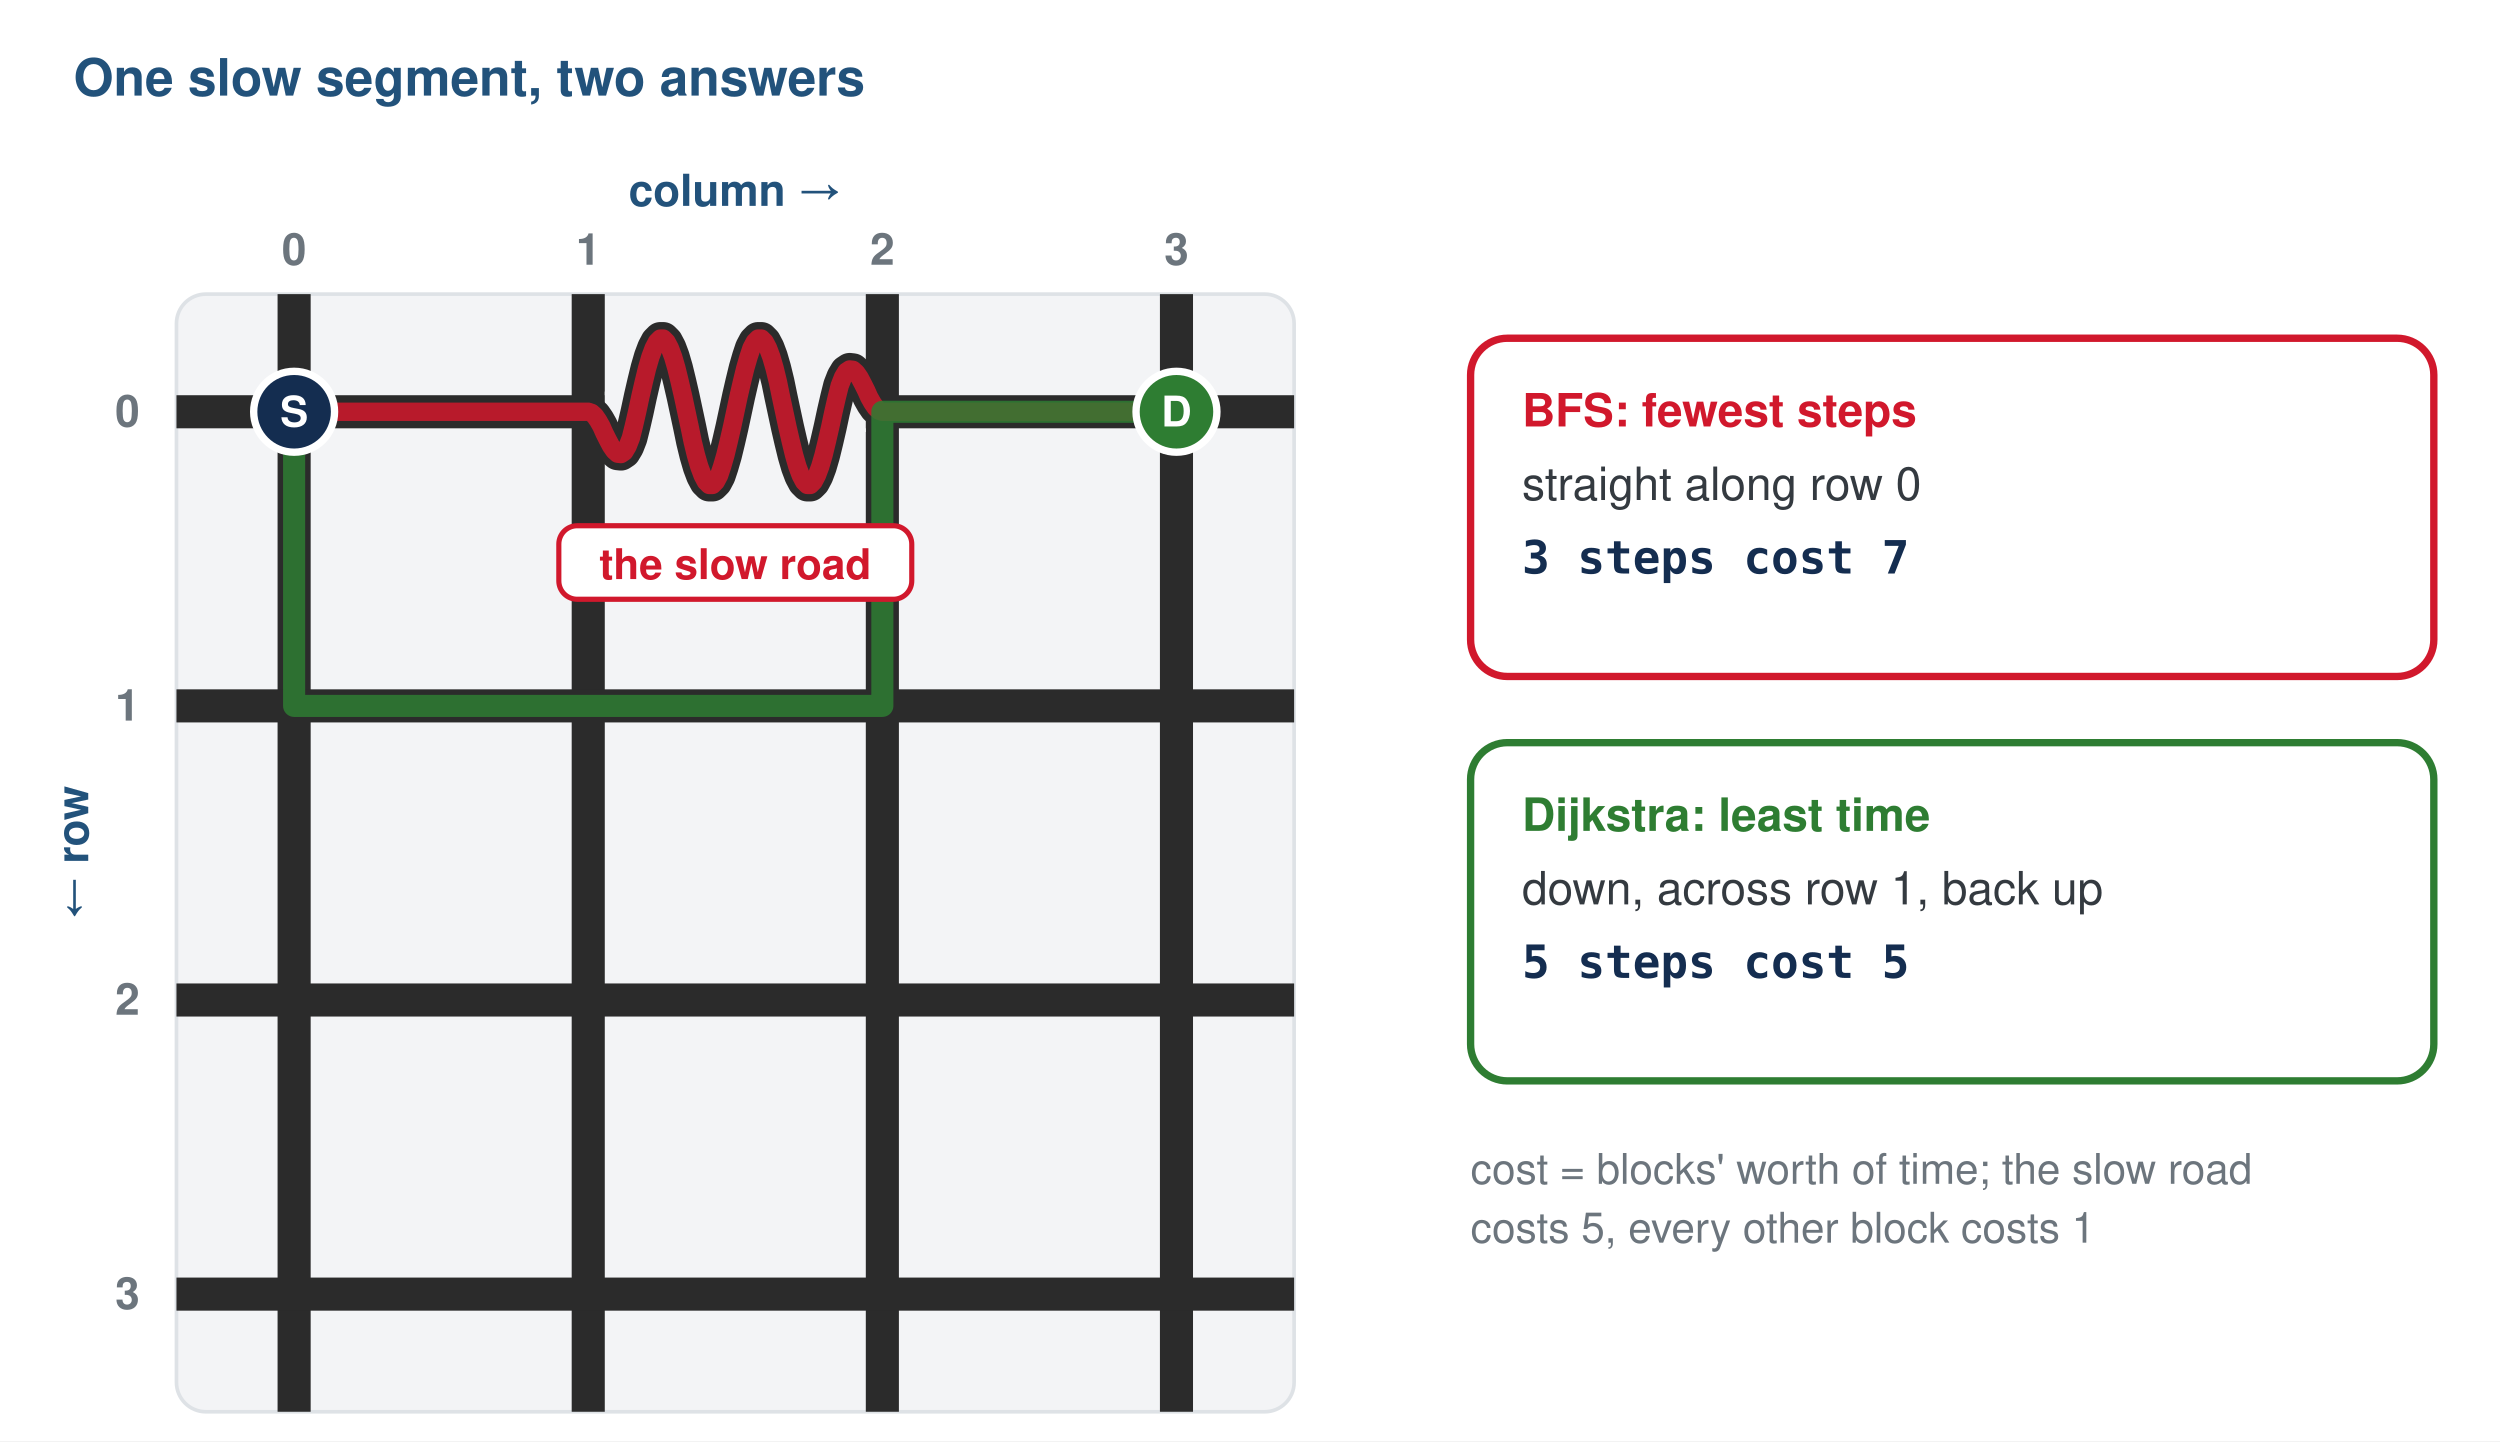
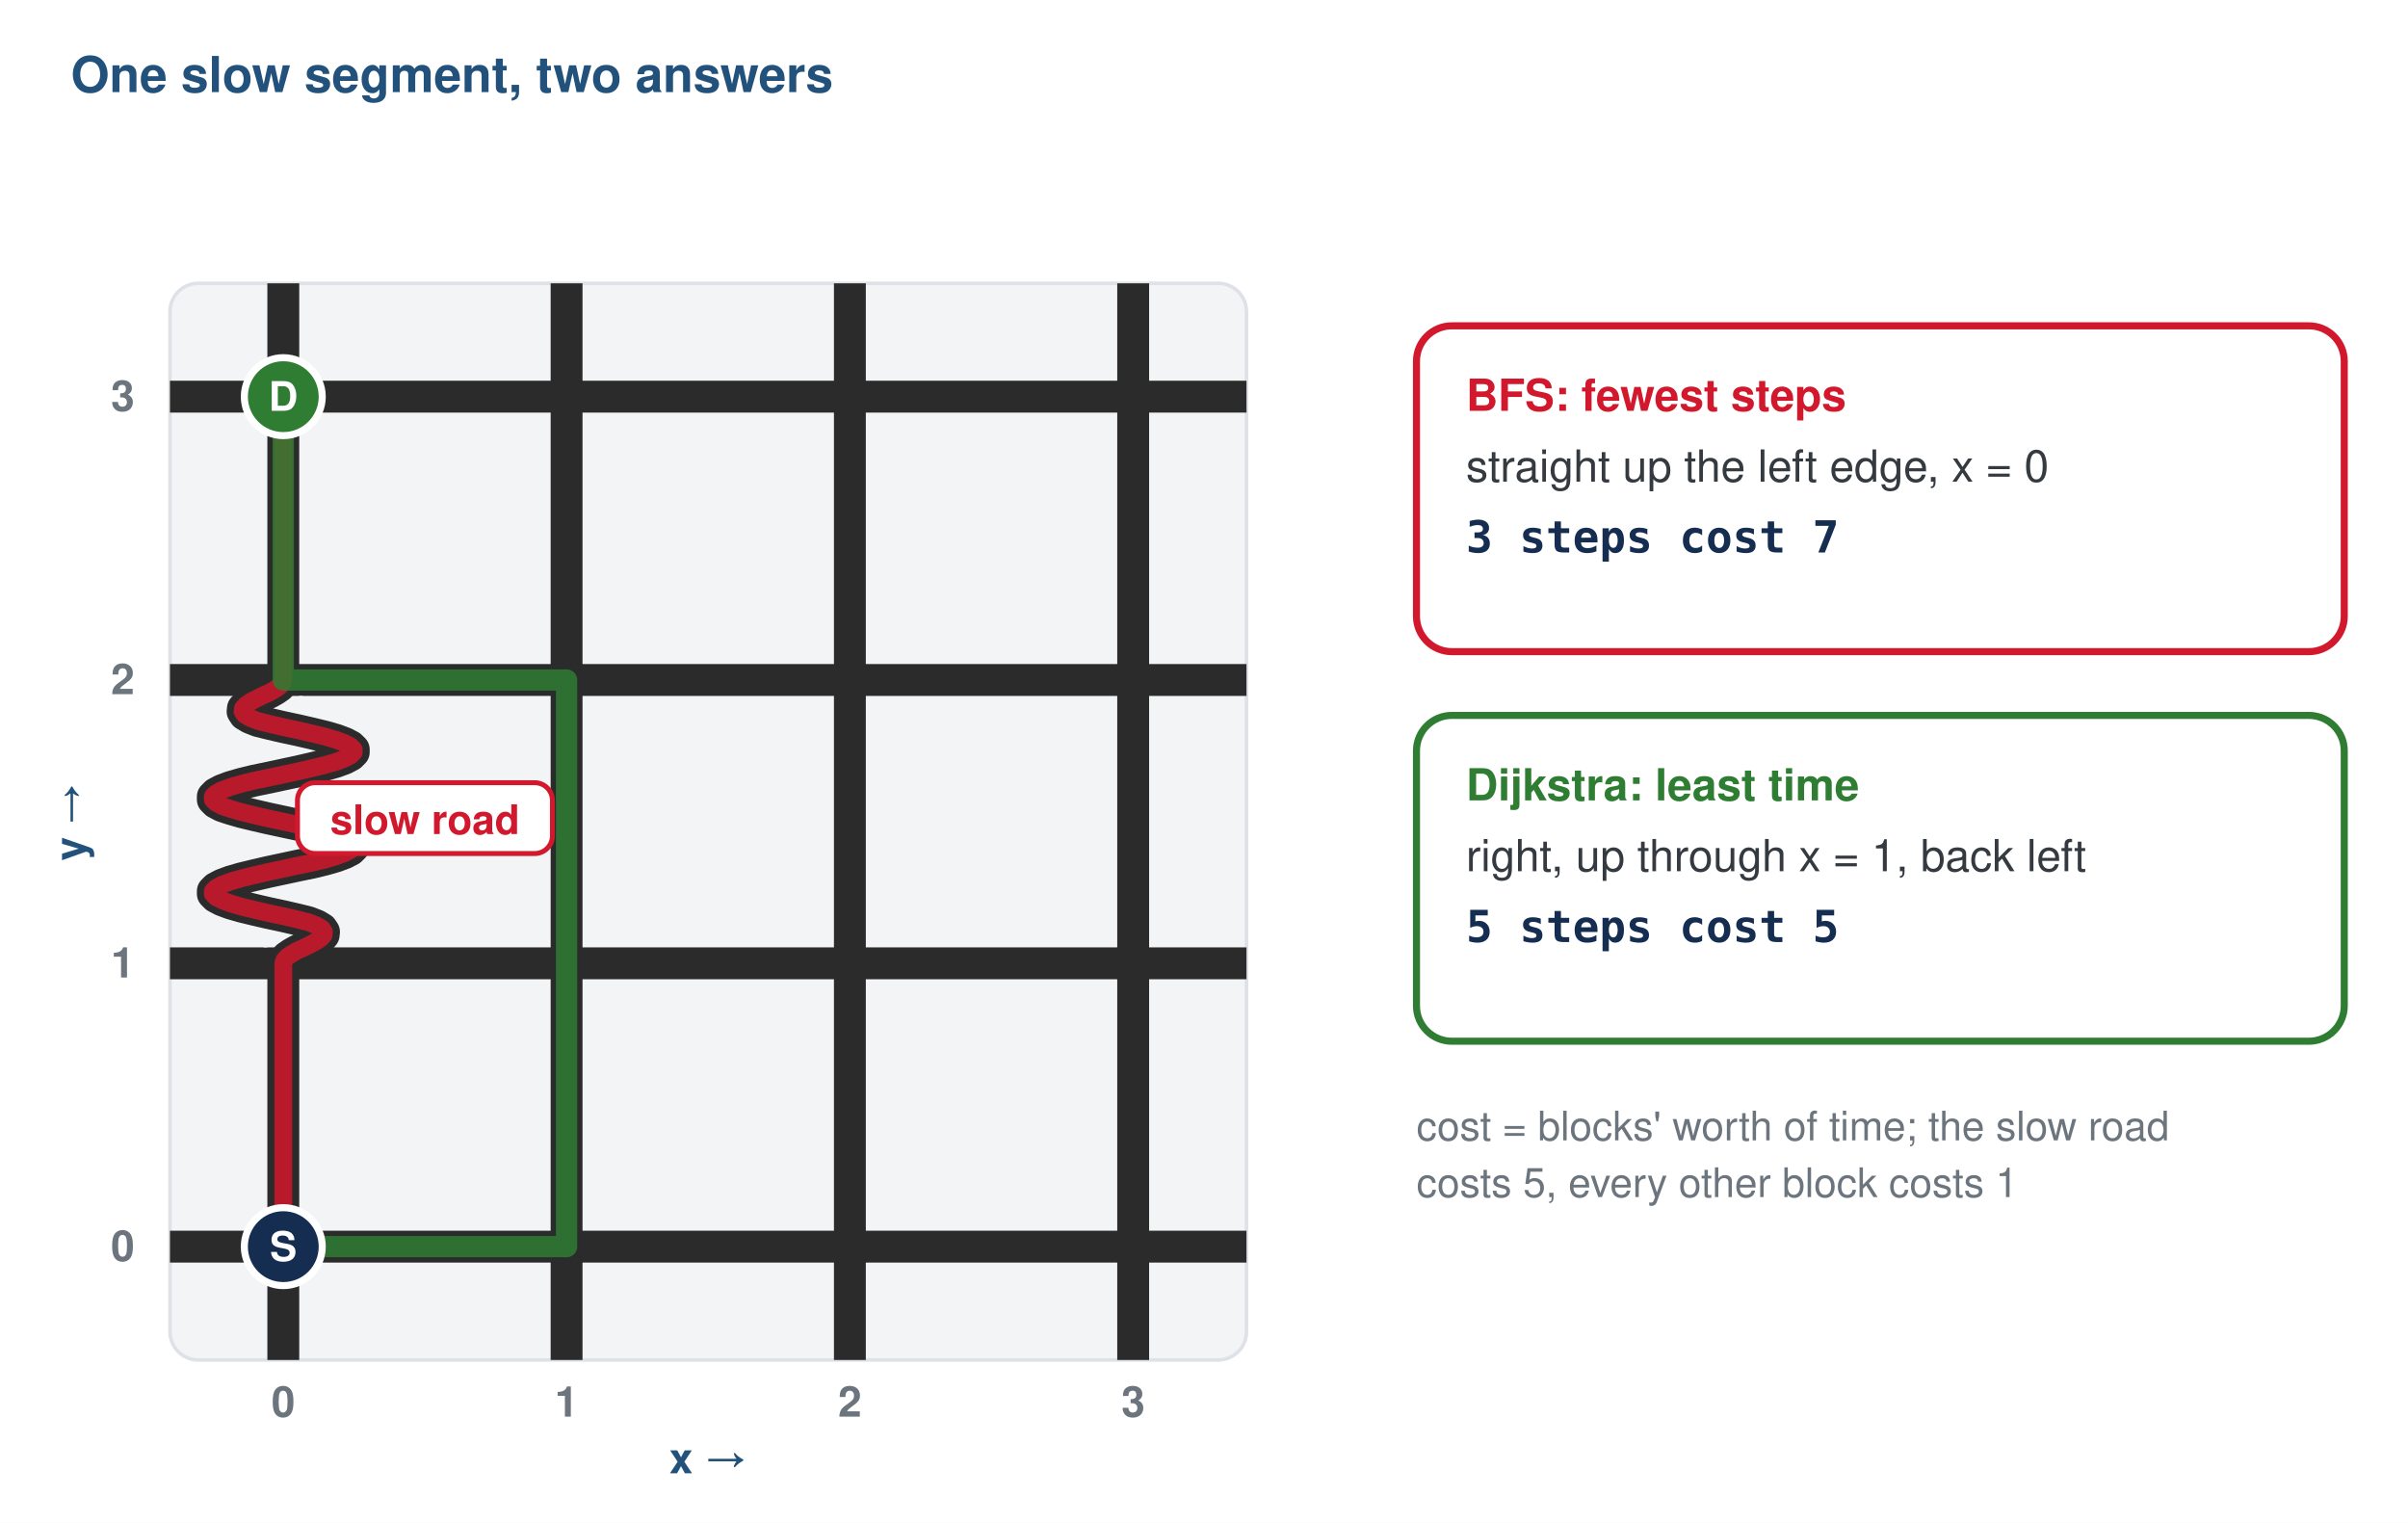
- <svg xmlns="http://www.w3.org/2000/svg" viewBox="0 0 680 392" width="680" height="392" role="img" aria-labelledby="fT fD">
+ <svg xmlns="http://www.w3.org/2000/svg" viewBox="0 0 680 430" width="680" height="430" role="img" aria-labelledby="fT fD">
  <style>
    .h   { font-family: Montserrat, Helvetica, Arial, sans-serif; font-size: 14px; font-weight: 700; fill: #22527B; }
    .n   { font-family: Montserrat, Helvetica, Arial, sans-serif; font-size: 12.5px; fill: #343A40; }
    .nb  { font-family: Montserrat, Helvetica, Arial, sans-serif; font-size: 12.5px; font-weight: 700; fill: #142D50; }
    .sm  { font-family: Montserrat, Helvetica, Arial, sans-serif; font-size: 11.5px; fill: #6C757D; }
    .ax  { font-family: Montserrat, Helvetica, Arial, sans-serif; font-size: 12px; font-weight: 700; fill: #6C757D; }
    .m   { font-family: ui-monospace, SFMono-Regular, Menlo, Consolas, monospace; font-size: 12.5px; font-weight: 700; fill: #142D50; }
    .ms  { font-family: ui-monospace, SFMono-Regular, Menlo, Consolas, monospace; font-size: 11.5px; font-weight: 600; fill: #343A40; }
  </style>
  <defs>
    <marker id="aB" viewBox="0 0 10 10" refX="8" refY="5" markerWidth="5" markerHeight="5" orient="auto-start-reverse">
      <path d="M0,0 L10,5 L0,10 z" fill="#22527B" />
    </marker>
    <marker id="aW" viewBox="0 0 10 10" refX="7" refY="5" markerWidth="4" markerHeight="4" orient="auto">
      <path d="M0,0 L10,5 L0,10 z" fill="#FFFFFF" />
    </marker>
    <marker id="aG" viewBox="0 0 10 10" refX="8" refY="5" markerWidth="5" markerHeight="5" orient="auto-start-reverse">
      <path d="M0,0 L10,5 L0,10 z" fill="#6C757D" />
    </marker>
    <marker id="aR" viewBox="0 0 10 10" refX="8" refY="5" markerWidth="5" markerHeight="5" orient="auto-start-reverse">
      <path d="M0,0 L10,5 L0,10 z" fill="#D1182C" />
    </marker>
    <marker id="aGr" viewBox="0 0 10 10" refX="8" refY="5" markerWidth="5" markerHeight="5" orient="auto-start-reverse">
      <path d="M0,0 L10,5 L0,10 z" fill="#2E7D32" />
    </marker>
    <marker id="pcArr" viewBox="0 0 10 10" refX="8" refY="5" markerWidth="7" markerHeight="7" orient="auto-start-reverse">
      <path d="M0,0 L10,5 L0,10 z" fill="#6C757D" />
    </marker>
    <marker id="pcDim" viewBox="0 0 10 10" refX="5" refY="5" markerWidth="8" markerHeight="8" orient="auto-start-reverse">
      <path d="M0,1 L5,5 L0,9" fill="none" stroke="#142D50" stroke-width="1.6" />
    </marker>
    <g id="pcXRP" stroke-linejoin="round">
      <rect x="-59" y="-80" width="8" height="40" fill="#C3C8CD" stroke="#5F666D" stroke-width="1.3" />
      <rect x="51" y="-80" width="8" height="40" fill="#C3C8CD" stroke="#5F666D" stroke-width="1.3" />
      <rect x="-59" y="-46" width="118" height="75" rx="8" fill="#D3D7DB" fill-opacity="0.92" stroke="#5F666D" stroke-width="1.5" />
      <rect x="-50" y="-38" width="100" height="58" rx="4" fill="#E9ECEF" fill-opacity="0.85" stroke="#9AA1A8" stroke-width="0.8" />
      <circle cx="-49" cy="-79" r="10" fill="#C3C8CD" stroke="#5F666D" stroke-width="1.3" />
      <circle cx="49" cy="-79" r="10" fill="#C3C8CD" stroke="#5F666D" stroke-width="1.3" />
      <circle cx="-49" cy="-79" r="4.5" fill="#F1EBDD" stroke="#8A7E62" stroke-width="0.8" />
      <circle cx="49" cy="-79" r="4.5" fill="#F1EBDD" stroke="#8A7E62" stroke-width="0.8" />
      <rect x="-56" y="-21" width="11" height="42" rx="3.5" fill="#2B2B2B" />
      <rect x="45" y="-21" width="11" height="42" rx="3.5" fill="#2B2B2B" />
      <line x1="-50.5" y1="-17" x2="-50.5" y2="17" stroke="#6C757D" stroke-width="1" />
      <line x1="50.5" y1="-17" x2="50.5" y2="17" stroke="#6C757D" stroke-width="1" />
      <rect x="-40" y="-30" width="6" height="12" rx="2" fill="#F05A28" />
      <rect x="34" y="-30" width="6" height="12" rx="2" fill="#F05A28" />
      <rect x="-24" y="-42" width="48" height="37" rx="2" fill="#D1182C" />
      <rect x="-6" y="-41" width="12" height="35" rx="1" fill="#2B2B2B" />
      <rect x="-26" y="22" width="15" height="13" rx="1.5" fill="#2B2B2B" />
      <rect x="-34" y="24" width="8" height="26" rx="2" fill="#AEB4BA" stroke="#5F666D" stroke-width="1" />
      <rect x="-16" y="-58" width="32" height="13" rx="2" fill="#AEB4BA" stroke="#5F666D" stroke-width="1" />
      <rect x="-18" y="-65" width="36" height="8" rx="1.5" fill="#B5172A" />
      <circle cx="-8" cy="-68" r="5.5" fill="#E4E7EA" stroke="#868E96" stroke-width="1" />
      <circle cx="8" cy="-68" r="5.5" fill="#E4E7EA" stroke="#868E96" stroke-width="1" />
      <circle cx="-6.5" cy="-60" r="4" fill="#FFD43B" stroke="#142D50" stroke-width="1.4" />
      <circle cx="6.5" cy="-60" r="4" fill="#FFD43B" stroke="#142D50" stroke-width="1.4" />
      <circle cx="0" cy="0" r="5" fill="#FFFFFF" stroke="#142D50" stroke-width="1.8" />
      <circle cx="0" cy="0" r="1.8" fill="#142D50" />
    </g>
    <g id="pcGhost" fill="none" stroke="#343A40" stroke-width="1.4" stroke-dasharray="4 3">
      <path d="M -51 -46 V -72 M 51 -46 V -72 M -59 -36 V -79 M 59 -36 V -79 M -59 -46 H 59" />
      <circle cx="-49" cy="-79" r="10" />
      <circle cx="49" cy="-79" r="10" />
      <rect x="-18" y="-65" width="36" height="8" rx="1.5" />
      <circle cx="-6.5" cy="-60" r="4.5" fill="#FFFFFF" stroke="#D1182C" stroke-width="2.4" stroke-dasharray="none" />
      <circle cx="6.5" cy="-60" r="4.5" fill="#FFFFFF" stroke="#D1182C" stroke-width="2.4" stroke-dasharray="none" />
    </g>
  </defs>
-   <rect width="680" height="392" fill="#FFFFFF" />
+   <rect width="680" height="430" fill="#FFFFFF" />
  <text class="h" x="20" y="26">One slow segment, two answers</text>
  <rect x="48" y="80" width="304" height="304" rx="8" fill="#F3F4F6" stroke="#DEE2E6" />
  <rect x="75.5" y="80" width="9" height="304" fill="#2B2B2B" />
  <rect x="48" y="107.5" width="304" height="9" fill="#2B2B2B" />
  <rect x="155.5" y="80" width="9" height="304" fill="#2B2B2B" />
  <rect x="48" y="187.5" width="304" height="9" fill="#2B2B2B" />
  <rect x="235.5" y="80" width="9" height="304" fill="#2B2B2B" />
  <rect x="48" y="267.5" width="304" height="9" fill="#2B2B2B" />
  <rect x="315.5" y="80" width="9" height="304" fill="#2B2B2B" />
  <rect x="48" y="347.5" width="304" height="9" fill="#2B2B2B" />
-   <text class="ax" x="80" y="72" text-anchor="middle">0</text>
-   <text class="ax" x="38" y="116" text-anchor="end">0</text>
-   <text class="ax" x="160" y="72" text-anchor="middle">1</text>
-   <text class="ax" x="38" y="196" text-anchor="end">1</text>
-   <text class="ax" x="240" y="72" text-anchor="middle">2</text>
-   <text class="ax" x="38" y="276" text-anchor="end">2</text>
-   <text class="ax" x="320" y="72" text-anchor="middle">3</text>
-   <text class="ax" x="38" y="356" text-anchor="end">3</text>
-   <text class="ax" x="200.0" y="56" text-anchor="middle" style="fill:#22527B">column →</text>
-   <text class="ax" x="24" y="232.0" text-anchor="middle" transform="rotate(-90 24 232.0)" style="fill:#22527B">← row</text>
-   <rect x="164.5" y="106.5" width="71" height="11" fill="#F3F4F6" />
-   <path d="M 160.0 112.0 L 160.9 112.3 L 161.8 113.1 L 162.7 114.4 L 163.6 116.0 L 164.4 117.8 L 165.3 119.6 L 166.2 121.3 L 167.1 122.6 L 168.0 123.4 L 168.9 123.5 L 169.8 122.9 L 170.7 121.4 L 171.6 119.1 L 172.4 115.9 L 173.3 112.0 L 174.2 107.8 L 175.1 103.9 L 176.0 100.2 L 176.9 97.1 L 177.8 94.7 L 178.7 93.0 L 179.6 92.1 L 180.4 92.1 L 181.3 93.0 L 182.2 94.7 L 183.1 97.1 L 184.0 100.2 L 184.9 103.9 L 185.8 107.8 L 186.7 112.0 L 187.6 116.2 L 188.4 120.1 L 189.3 123.8 L 190.2 126.9 L 191.1 129.3 L 192.0 131.0 L 192.9 131.9 L 193.8 131.9 L 194.7 131.0 L 195.6 129.3 L 196.4 126.9 L 197.3 123.8 L 198.2 120.1 L 199.1 116.2 L 200.0 112.0 L 200.9 107.8 L 201.8 103.9 L 202.7 100.2 L 203.6 97.1 L 204.4 94.7 L 205.3 93.0 L 206.2 92.1 L 207.1 92.1 L 208.0 93.0 L 208.9 94.7 L 209.8 97.1 L 210.7 100.2 L 211.6 103.9 L 212.4 107.8 L 213.3 112.0 L 214.2 116.2 L 215.1 120.1 L 216.0 123.8 L 216.9 126.9 L 217.8 129.3 L 218.7 131.0 L 219.6 131.9 L 220.4 131.9 L 221.3 131.0 L 222.2 129.3 L 223.1 126.9 L 224.0 123.8 L 224.9 120.1 L 225.8 116.2 L 226.7 112.0 L 227.6 108.1 L 228.4 104.9 L 229.3 102.6 L 230.2 101.1 L 231.1 100.5 L 232.0 100.6 L 232.9 101.4 L 233.8 102.7 L 234.7 104.4 L 235.6 106.2 L 236.4 108.0 L 237.3 109.6 L 238.2 110.9 L 239.1 111.7 L 240.0 112.0" fill="none" stroke="#2B2B2B" stroke-width="9" stroke-linejoin="round" />
-   <path d="M 80 112 L 160 112 L 160.0 112.0 L 160.9 112.3 L 161.8 113.1 L 162.7 114.4 L 163.6 116.0 L 164.4 117.8 L 165.3 119.6 L 166.2 121.3 L 167.1 122.6 L 168.0 123.4 L 168.9 123.5 L 169.8 122.9 L 170.7 121.4 L 171.6 119.1 L 172.4 115.9 L 173.3 112.0 L 174.2 107.8 L 175.1 103.9 L 176.0 100.2 L 176.9 97.1 L 177.8 94.7 L 178.7 93.0 L 179.6 92.1 L 180.4 92.1 L 181.3 93.0 L 182.2 94.7 L 183.1 97.1 L 184.0 100.2 L 184.9 103.9 L 185.8 107.8 L 186.7 112.0 L 187.6 116.2 L 188.4 120.1 L 189.3 123.8 L 190.2 126.9 L 191.1 129.3 L 192.0 131.0 L 192.9 131.9 L 193.8 131.9 L 194.7 131.0 L 195.6 129.3 L 196.4 126.9 L 197.3 123.8 L 198.2 120.1 L 199.1 116.2 L 200.0 112.0 L 200.9 107.8 L 201.8 103.9 L 202.7 100.2 L 203.6 97.1 L 204.4 94.7 L 205.3 93.0 L 206.2 92.1 L 207.1 92.1 L 208.0 93.0 L 208.9 94.7 L 209.8 97.1 L 210.7 100.2 L 211.6 103.9 L 212.4 107.8 L 213.3 112.0 L 214.2 116.2 L 215.1 120.1 L 216.0 123.8 L 216.9 126.9 L 217.8 129.3 L 218.7 131.0 L 219.6 131.9 L 220.4 131.9 L 221.3 131.0 L 222.2 129.3 L 223.1 126.9 L 224.0 123.8 L 224.9 120.1 L 225.8 116.2 L 226.7 112.0 L 227.6 108.1 L 228.4 104.9 L 229.3 102.6 L 230.2 101.1 L 231.1 100.5 L 232.0 100.6 L 232.9 101.4 L 233.8 102.7 L 234.7 104.4 L 235.6 106.2 L 236.4 108.0 L 237.3 109.6 L 238.2 110.9 L 239.1 111.7 L 240.0 112.0 L 320 112" fill="none" stroke="#D1182C" stroke-width="5" stroke-linejoin="round" stroke-linecap="round" opacity="0.85" />
-   <path d="M 80 112 L 80 192 L 160 192 L 240 192 L 240 112 L 320 112" fill="none" stroke="#2E7D32" stroke-width="6" stroke-linejoin="round" stroke-linecap="round" opacity="0.85" />
-   <circle cx="80" cy="112" r="11" fill="#142D50" stroke="#FFFFFF" stroke-width="2" />
-   <text class="sm" x="80" y="116" text-anchor="middle" style="fill:#FFFFFF;font-weight:700">S</text>
-   <circle cx="320" cy="112" r="11" fill="#2E7D32" stroke="#FFFFFF" stroke-width="2" />
-   <text class="sm" x="320" y="116" text-anchor="middle" style="fill:#FFFFFF;font-weight:700">D</text>
-   <rect x="152.0" y="143" width="96" height="20" rx="5" fill="#FFFFFF" stroke="#D1182C" stroke-width="1.4" />
-   <text class="sm" style="fill:#D1182C;font-weight:700" x="200.0" y="157.5" text-anchor="middle">the slow road</text>
+   <text class="ax" x="80" y="400" text-anchor="middle">0</text>
+   <text class="ax" x="38" y="356" text-anchor="end">0</text>
+   <text class="ax" x="160" y="400" text-anchor="middle">1</text>
+   <text class="ax" x="38" y="276" text-anchor="end">1</text>
+   <text class="ax" x="240" y="400" text-anchor="middle">2</text>
+   <text class="ax" x="38" y="196" text-anchor="end">2</text>
+   <text class="ax" x="320" y="400" text-anchor="middle">3</text>
+   <text class="ax" x="38" y="116" text-anchor="end">3</text>
+   <text class="ax" x="200.0" y="416" text-anchor="middle" style="fill:#22527B">x →</text>
+   <text class="ax" x="24" y="232.0" text-anchor="middle" transform="rotate(-90 24 232.0)" style="fill:#22527B">y →</text>
+   <rect x="74.5" y="196.5" width="11" height="71" fill="#F3F4F6" />
+   <path d="M 80.0 272.0 L 80.3 271.1 L 81.1 270.2 L 82.4 269.3 L 84.0 268.4 L 85.8 267.6 L 87.6 266.7 L 89.3 265.8 L 90.6 264.9 L 91.4 264.0 L 91.5 263.1 L 90.9 262.2 L 89.4 261.3 L 87.1 260.4 L 83.9 259.6 L 80.0 258.7 L 75.8 257.8 L 71.9 256.9 L 68.2 256.0 L 65.1 255.1 L 62.7 254.2 L 61.0 253.3 L 60.1 252.4 L 60.1 251.6 L 61.0 250.7 L 62.7 249.8 L 65.1 248.9 L 68.2 248.0 L 71.9 247.1 L 75.8 246.2 L 80.0 245.3 L 84.2 244.4 L 88.1 243.6 L 91.8 242.7 L 94.9 241.8 L 97.3 240.9 L 99.0 240.0 L 99.9 239.1 L 99.9 238.2 L 99.0 237.3 L 97.3 236.4 L 94.9 235.6 L 91.8 234.7 L 88.1 233.8 L 84.2 232.9 L 80.0 232.0 L 75.8 231.1 L 71.9 230.2 L 68.2 229.3 L 65.1 228.4 L 62.7 227.6 L 61.0 226.7 L 60.1 225.8 L 60.1 224.9 L 61.0 224.0 L 62.7 223.1 L 65.1 222.2 L 68.2 221.3 L 71.9 220.4 L 75.8 219.6 L 80.0 218.7 L 84.2 217.8 L 88.1 216.9 L 91.8 216.0 L 94.9 215.1 L 97.3 214.2 L 99.0 213.3 L 99.9 212.4 L 99.9 211.6 L 99.0 210.7 L 97.3 209.8 L 94.9 208.9 L 91.8 208.0 L 88.1 207.1 L 84.2 206.2 L 80.0 205.3 L 76.1 204.4 L 72.9 203.6 L 70.6 202.7 L 69.1 201.8 L 68.5 200.9 L 68.6 200.0 L 69.4 199.1 L 70.7 198.2 L 72.4 197.3 L 74.2 196.4 L 76.0 195.6 L 77.6 194.7 L 78.9 193.8 L 79.7 192.9 L 80.0 192.0" fill="none" stroke="#2B2B2B" stroke-width="9" stroke-linejoin="round" />
+   <path d="M 80 352 L 80 272 L 80.0 272.0 L 80.3 271.1 L 81.1 270.2 L 82.4 269.3 L 84.0 268.4 L 85.8 267.6 L 87.6 266.7 L 89.3 265.8 L 90.6 264.9 L 91.4 264.0 L 91.5 263.1 L 90.9 262.2 L 89.4 261.3 L 87.1 260.4 L 83.9 259.6 L 80.0 258.7 L 75.8 257.8 L 71.9 256.9 L 68.2 256.0 L 65.1 255.1 L 62.7 254.2 L 61.0 253.3 L 60.1 252.4 L 60.1 251.6 L 61.0 250.7 L 62.7 249.8 L 65.1 248.9 L 68.2 248.0 L 71.9 247.1 L 75.8 246.2 L 80.0 245.3 L 84.2 244.4 L 88.1 243.6 L 91.8 242.7 L 94.9 241.8 L 97.3 240.9 L 99.0 240.0 L 99.9 239.1 L 99.9 238.2 L 99.0 237.3 L 97.3 236.4 L 94.9 235.6 L 91.8 234.7 L 88.1 233.8 L 84.2 232.9 L 80.0 232.0 L 75.8 231.1 L 71.9 230.2 L 68.2 229.3 L 65.1 228.4 L 62.7 227.6 L 61.0 226.7 L 60.1 225.8 L 60.1 224.9 L 61.0 224.0 L 62.7 223.1 L 65.1 222.2 L 68.2 221.3 L 71.9 220.4 L 75.8 219.6 L 80.0 218.7 L 84.2 217.8 L 88.1 216.9 L 91.8 216.0 L 94.9 215.1 L 97.3 214.2 L 99.0 213.3 L 99.9 212.4 L 99.9 211.6 L 99.0 210.7 L 97.3 209.8 L 94.9 208.9 L 91.8 208.0 L 88.1 207.1 L 84.2 206.2 L 80.0 205.3 L 76.1 204.4 L 72.9 203.6 L 70.6 202.7 L 69.1 201.8 L 68.5 200.9 L 68.6 200.0 L 69.4 199.1 L 70.7 198.2 L 72.4 197.3 L 74.2 196.4 L 76.0 195.6 L 77.6 194.7 L 78.9 193.8 L 79.7 192.9 L 80.0 192.0 L 80 112" fill="none" stroke="#D1182C" stroke-width="5" stroke-linejoin="round" stroke-linecap="round" opacity="0.85" />
+   <path d="M 80 352 L 160 352 L 160 272 L 160 192 L 80 192 L 80 112" fill="none" stroke="#2E7D32" stroke-width="6" stroke-linejoin="round" stroke-linecap="round" opacity="0.85" />
+   <circle cx="80" cy="352" r="11" fill="#142D50" stroke="#FFFFFF" stroke-width="2" />
+   <text class="sm" x="80" y="356" text-anchor="middle" style="fill:#FFFFFF;font-weight:700">S</text>
+   <circle cx="80" cy="112" r="11" fill="#2E7D32" stroke="#FFFFFF" stroke-width="2" />
+   <text class="sm" x="80" y="116" text-anchor="middle" style="fill:#FFFFFF;font-weight:700">D</text>
+   <rect x="84.0" y="221.0" width="72" height="20" rx="5" fill="#FFFFFF" stroke="#D1182C" stroke-width="1.4" />
+   <text class="sm" style="fill:#D1182C;font-weight:700" x="120" y="235.5" text-anchor="middle">slow road</text>
  <rect x="400" y="92" width="262" height="92" rx="10" fill="#FFFFFF" stroke="#D1182C" stroke-width="2" />
  <text class="nb" x="414" y="116" style="fill:#D1182C">BFS: fewest steps</text>
-   <text class="n" x="414" y="136">straight along row 0</text>
+   <text class="n" x="414" y="136">straight up the left edge, x = 0</text>
  <text class="m" x="414" y="156">3 steps   cost 7</text>
  <rect x="400" y="202" width="262" height="92" rx="10" fill="#FFFFFF" stroke="#2E7D32" stroke-width="2" />
  <text class="nb" x="414" y="226" style="fill:#2E7D32">Dijkstra: least time</text>
-   <text class="n" x="414" y="246">down, across row 1, back up</text>
+   <text class="n" x="414" y="246">right, up through x = 1, back left</text>
  <text class="m" x="414" y="266">5 steps   cost 5</text>
  <text class="sm" x="400" y="322">cost = blocks' worth of time; the slow road</text>
  <text class="sm" x="400" y="338">costs 5, every other block costs 1</text>
</svg>
